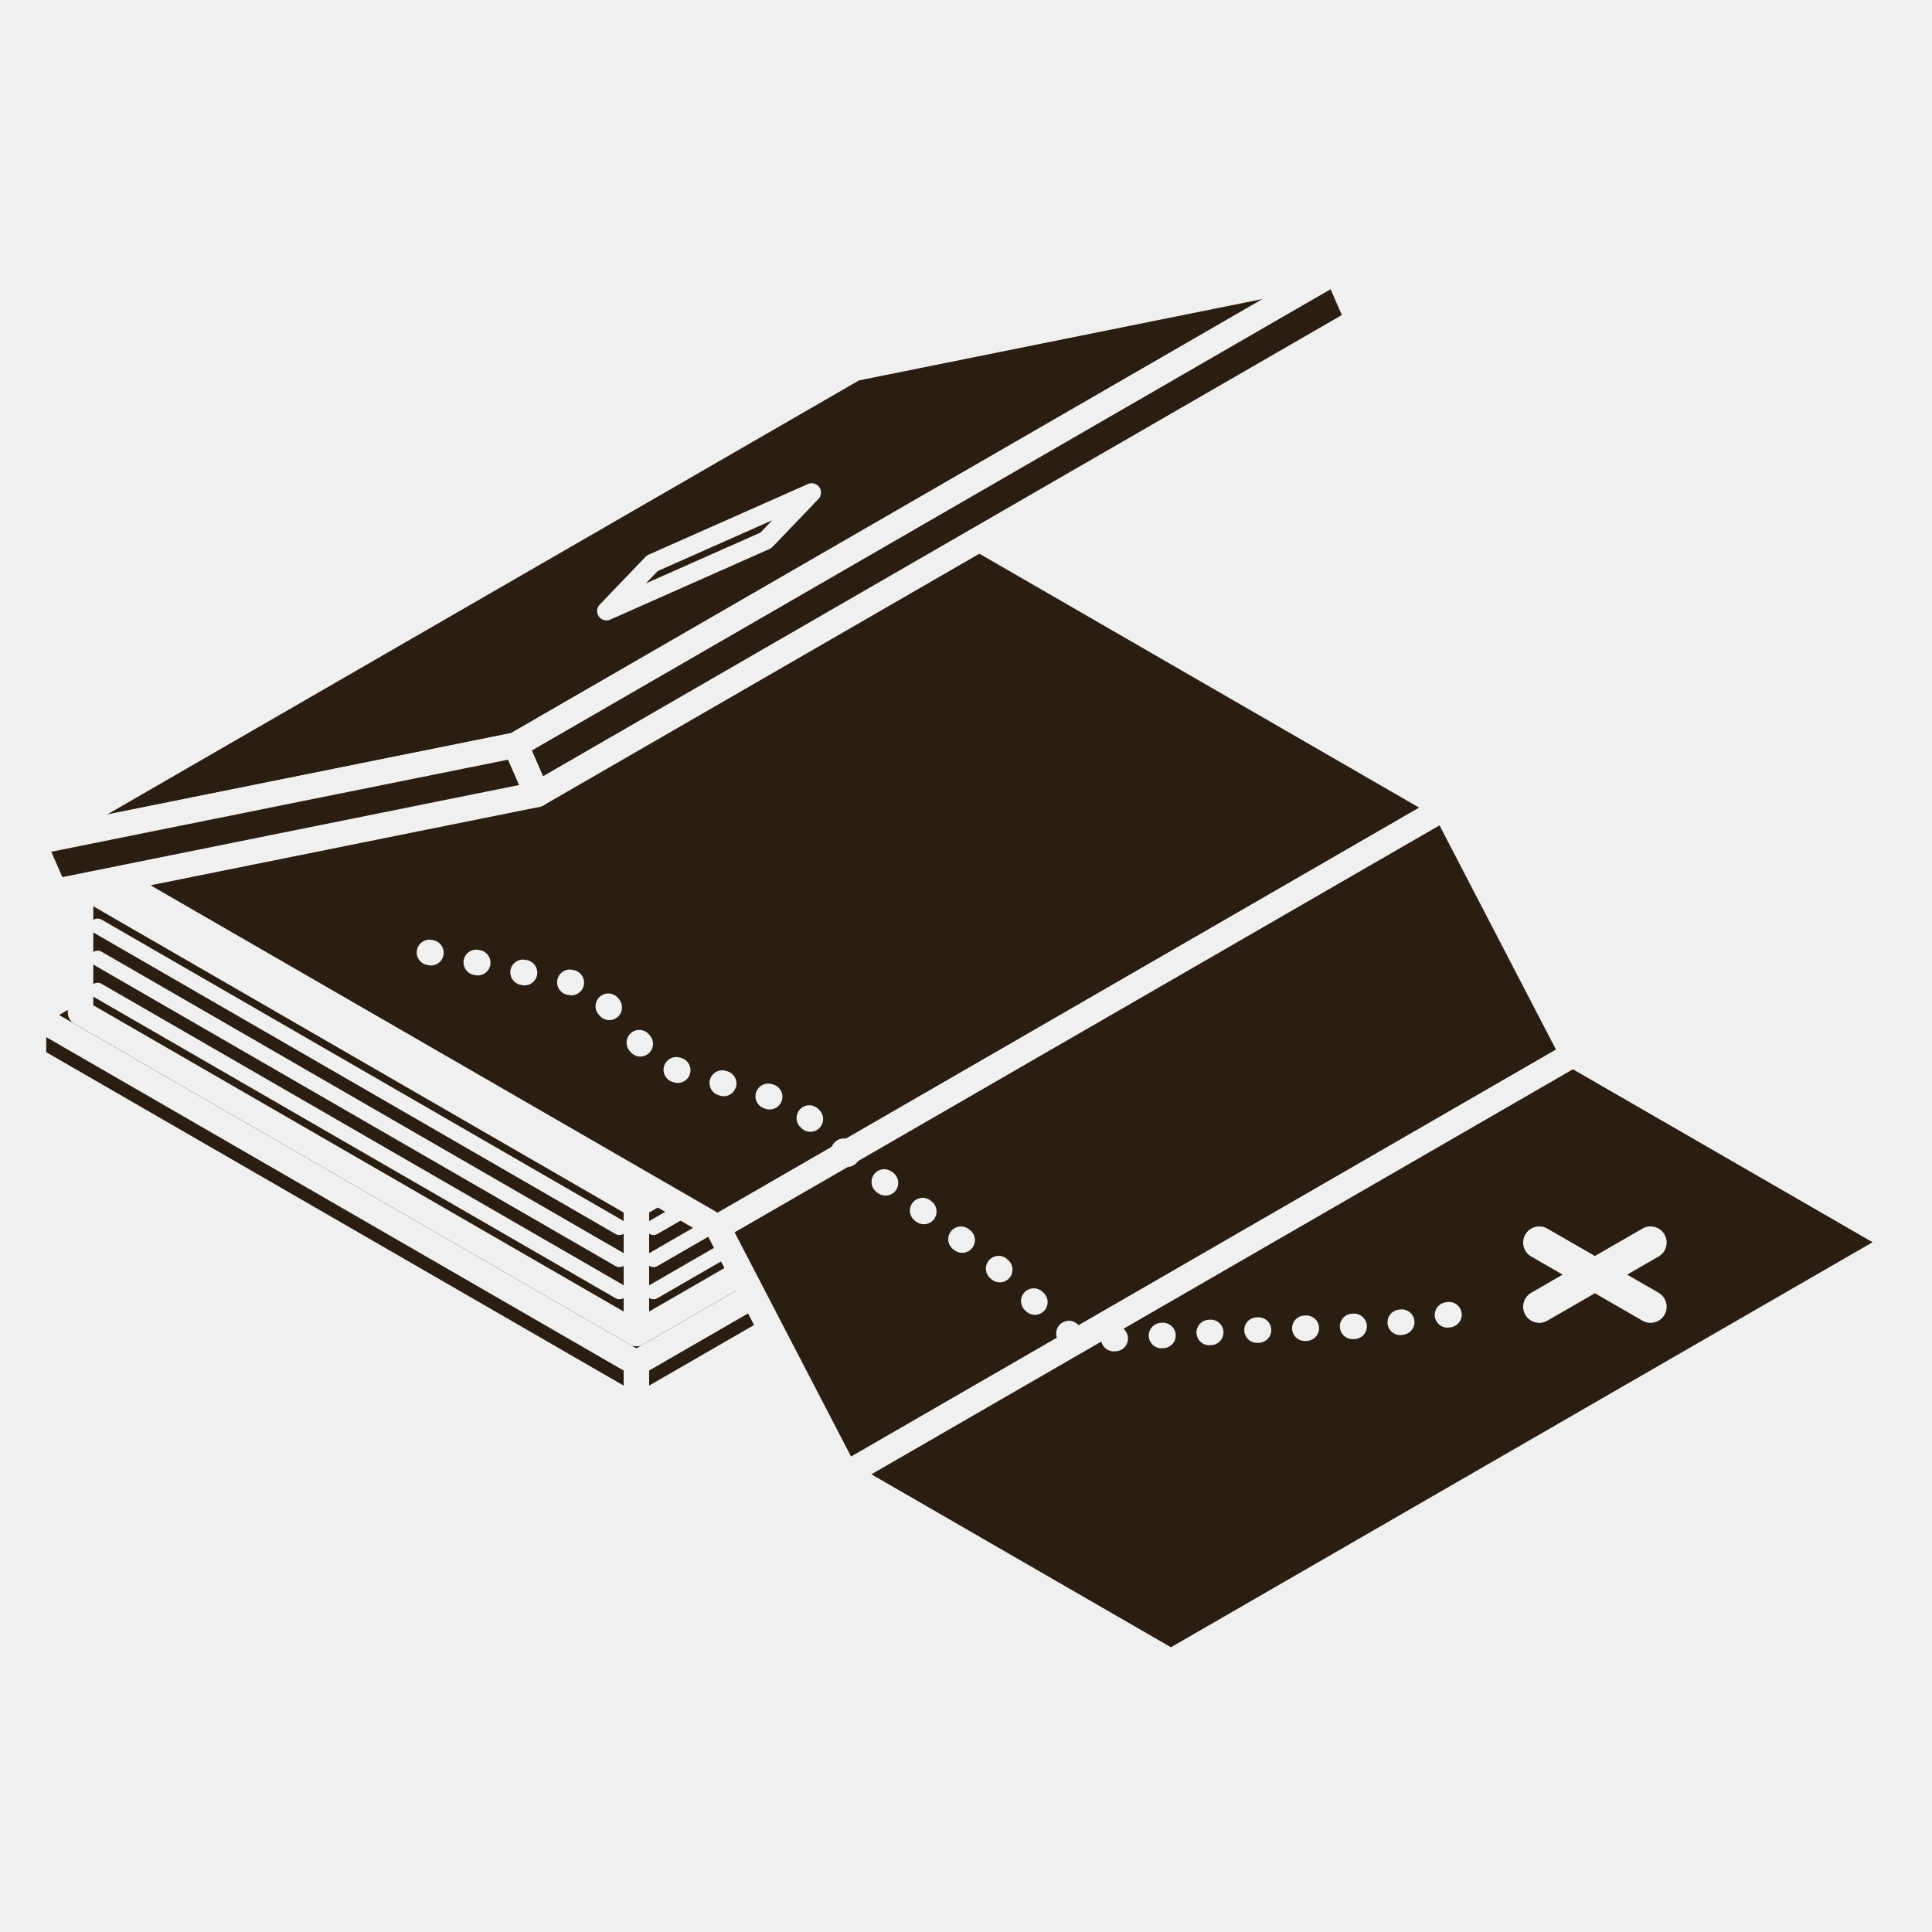
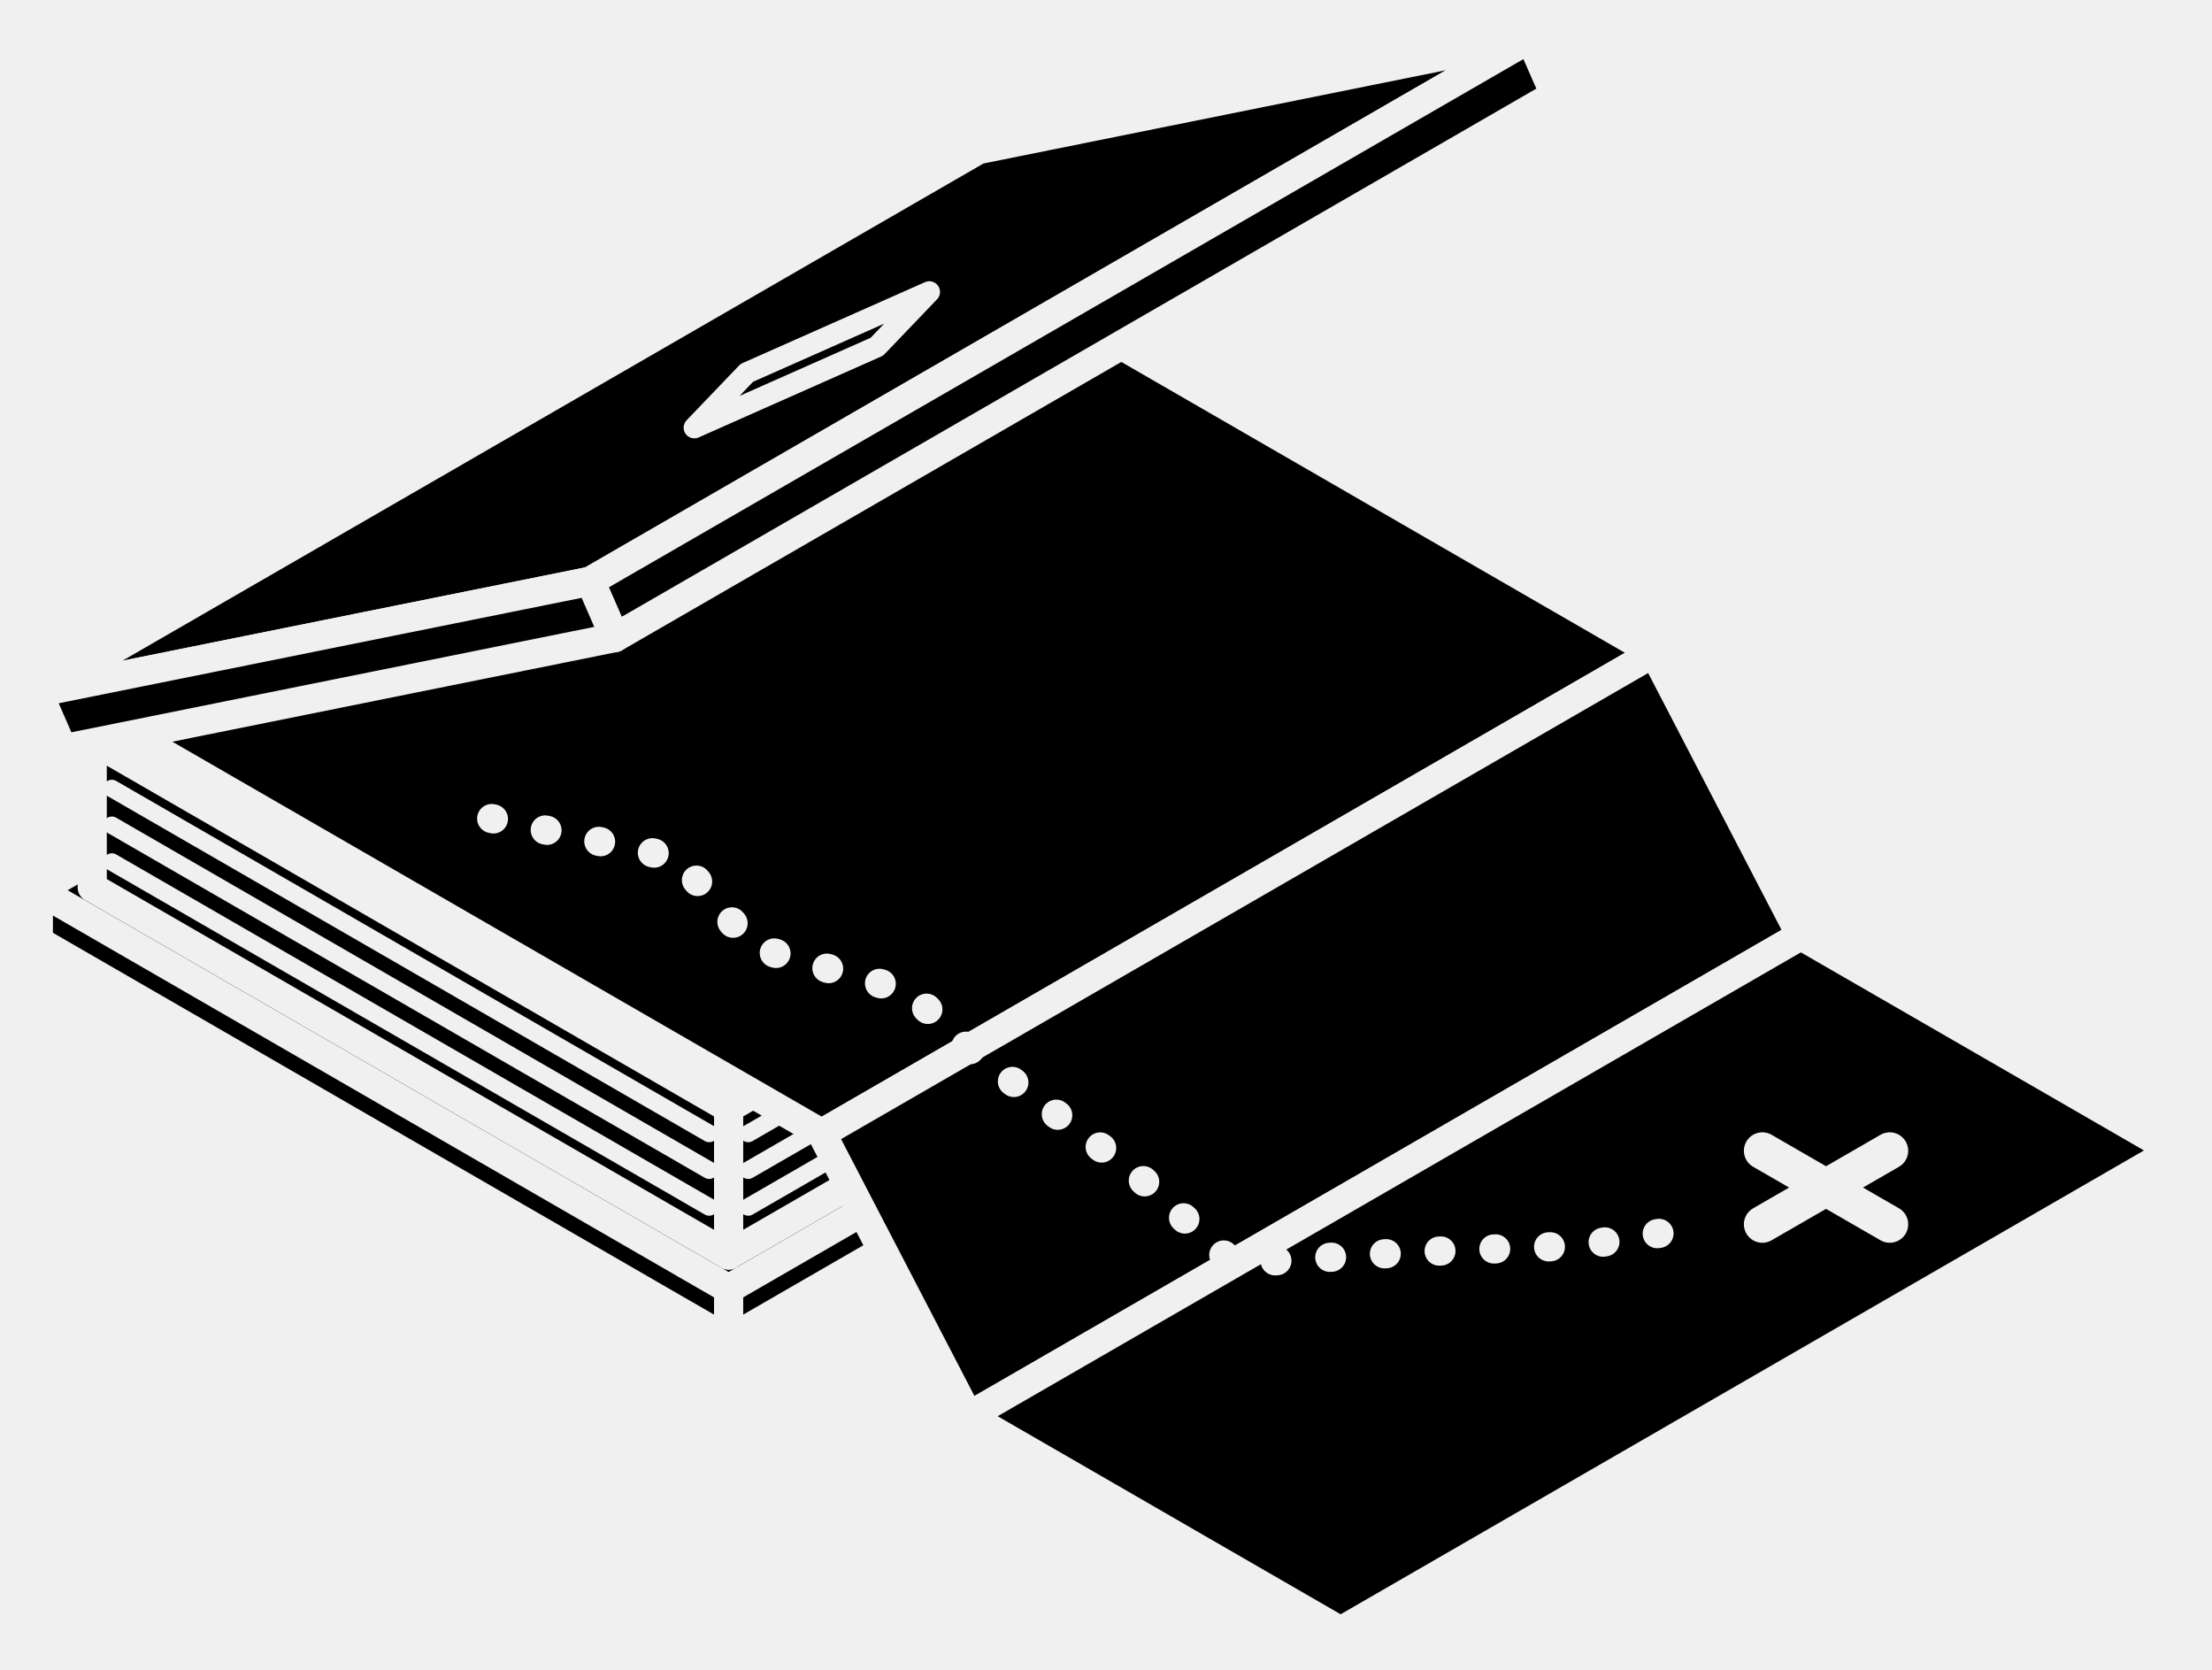
- <svg xmlns="http://www.w3.org/2000/svg" viewBox="-55.1 -39.7 125.2 125.2">
-   <style>svg { color: #2a1d12 } @media (prefers-color-scheme: dark) { svg { color: #f2e6d0 } }</style>
-   <mask id="tf-fav" maskUnits="userSpaceOnUse" x="-55.14" y="-24.33" width="125.24" height="94.53">
+ <svg xmlns="http://www.w3.org/2000/svg" viewBox="-55.1 -24.3 125.2 94.5" role="img" aria-label="thirdfold">
+   <mask id="tf-mono" maskUnits="userSpaceOnUse" x="-55.14" y="-24.33" width="125.24" height="94.53">
    <path d="M0.28 -4.64 L39.35 17.92 L-13.86 48.64 L-52.93 26.08 Z" fill="white" stroke="black" stroke-width="1.65" stroke-linejoin="round" />
    <path d="M39.35 20.80 L-13.86 51.52 L-13.86 48.64 L39.35 17.92 Z" fill="white" stroke="black" stroke-width="1.65" stroke-linejoin="round" />
    <path d="M-52.93 28.96 L-13.86 51.52 L-13.86 48.64 L-52.93 26.08 Z" fill="white" stroke="black" stroke-width="1.65" stroke-linejoin="round" />
    <path d="M0.00 -11.20 L36.03 9.60 L-13.86 38.40 L-49.88 17.60 Z" fill="white" stroke="black" stroke-width="1.65" stroke-linejoin="round" />
    <path d="M36.03 17.92 L-13.86 46.72 L-13.86 38.40 L36.03 9.60 Z" fill="white" stroke="black" stroke-width="1.65" stroke-linejoin="round" />
    <path d="M-49.88 25.92 L-13.86 46.72 L-13.86 38.40 L-49.88 17.60 Z" fill="white" stroke="black" stroke-width="1.65" stroke-linejoin="round" />
    <path d="M34.92 16.48 L-12.75 44.00" fill="none" stroke="black" stroke-width="0.99" stroke-linecap="round" stroke-linejoin="round" />
    <path d="M-48.77 24.48 L-14.96 44.00" fill="none" stroke="black" stroke-width="0.99" stroke-linecap="round" stroke-linejoin="round" />
    <path d="M34.92 14.40 L-12.75 41.92" fill="none" stroke="black" stroke-width="0.99" stroke-linecap="round" stroke-linejoin="round" />
    <path d="M-48.77 22.40 L-14.96 41.92" fill="none" stroke="black" stroke-width="0.99" stroke-linecap="round" stroke-linejoin="round" />
    <path d="M34.92 12.32 L-12.75 39.84" fill="none" stroke="black" stroke-width="0.99" stroke-linecap="round" stroke-linejoin="round" />
    <path d="M-48.77 20.32 L-14.96 39.84" fill="none" stroke="black" stroke-width="0.99" stroke-linecap="round" stroke-linejoin="round" />
    <path d="M-0.55 -9.92 L38.52 12.64 L-8.59 39.84 L-47.67 17.28 Z" fill="white" stroke="black" stroke-width="1.65" stroke-linejoin="round" />
    <path d="M-27.27 22.02 L-16.74 24.26 L-12.47 29.28 L-3.60 31.84 L-0.28 35.04" fill="none" stroke="black" stroke-width="1.65" stroke-linecap="round" stroke-linejoin="round" stroke-dasharray="0.1 3" />
    <path d="M0.27 -15.83 L31.51 -22.13 L-21.69 8.59 L-52.94 14.89 Z" fill="white" stroke="black" stroke-width="1.65" stroke-linejoin="round" />
    <path d="M32.91 -18.94 L-20.30 11.78 L-21.69 8.59 L31.51 -22.13 Z" fill="white" stroke="black" stroke-width="1.65" stroke-linejoin="round" />
    <path d="M-51.55 18.08 L-20.30 11.78 L-21.69 8.59 L-52.94 14.89 Z" fill="white" stroke="black" stroke-width="1.65" stroke-linejoin="round" />
    <path d="M-12.83 -3.20 L-2.50 -7.78 L-5.47 -4.68 L-15.80 -0.10 Z" fill="none" stroke="black" stroke-width="1.21" stroke-linecap="round" stroke-linejoin="round" />
    <path d="M38.52 12.64 L46.83 28.64 L-0.28 55.84 L-8.59 39.84 Z" fill="white" stroke="black" stroke-width="1.65" stroke-linejoin="round" />
    <path d="M46.83 28.64 L67.90 40.80 L20.78 68.00 L-0.28 55.84 Z" fill="white" stroke="black" stroke-width="1.65" stroke-linejoin="round" />
    <path d="M38.52 12.64 L-8.59 39.84" fill="none" stroke="black" stroke-width="0.99" stroke-linecap="round" stroke-linejoin="round" />
    <path d="M46.83 28.64 L-0.28 55.84" fill="none" stroke="black" stroke-width="0.99" stroke-linecap="round" stroke-linejoin="round" />
    <path d="M-0.28 35.04 L9.15 42.08 L14.69 47.20 L24.66 46.56 L32.98 46.24 L34.95 46.10 L41.05 45.14" fill="none" stroke="black" stroke-width="1.65" stroke-linecap="round" stroke-linejoin="round" stroke-dasharray="0.1 3" />
    <path d="M44.65 40.82 L51.86 44.98 M51.86 40.82 L44.65 44.98" fill="none" stroke="black" stroke-width="2.09" stroke-linecap="round" stroke-linejoin="round" />
  </mask>
-   <rect x="-55.14" y="-24.33" width="125.24" height="94.53" fill="currentColor" mask="url(#tf-fav)" />
+   <rect x="-55.14" y="-24.33" width="125.24" height="94.53" fill="currentColor" mask="url(#tf-mono)" />
</svg>
